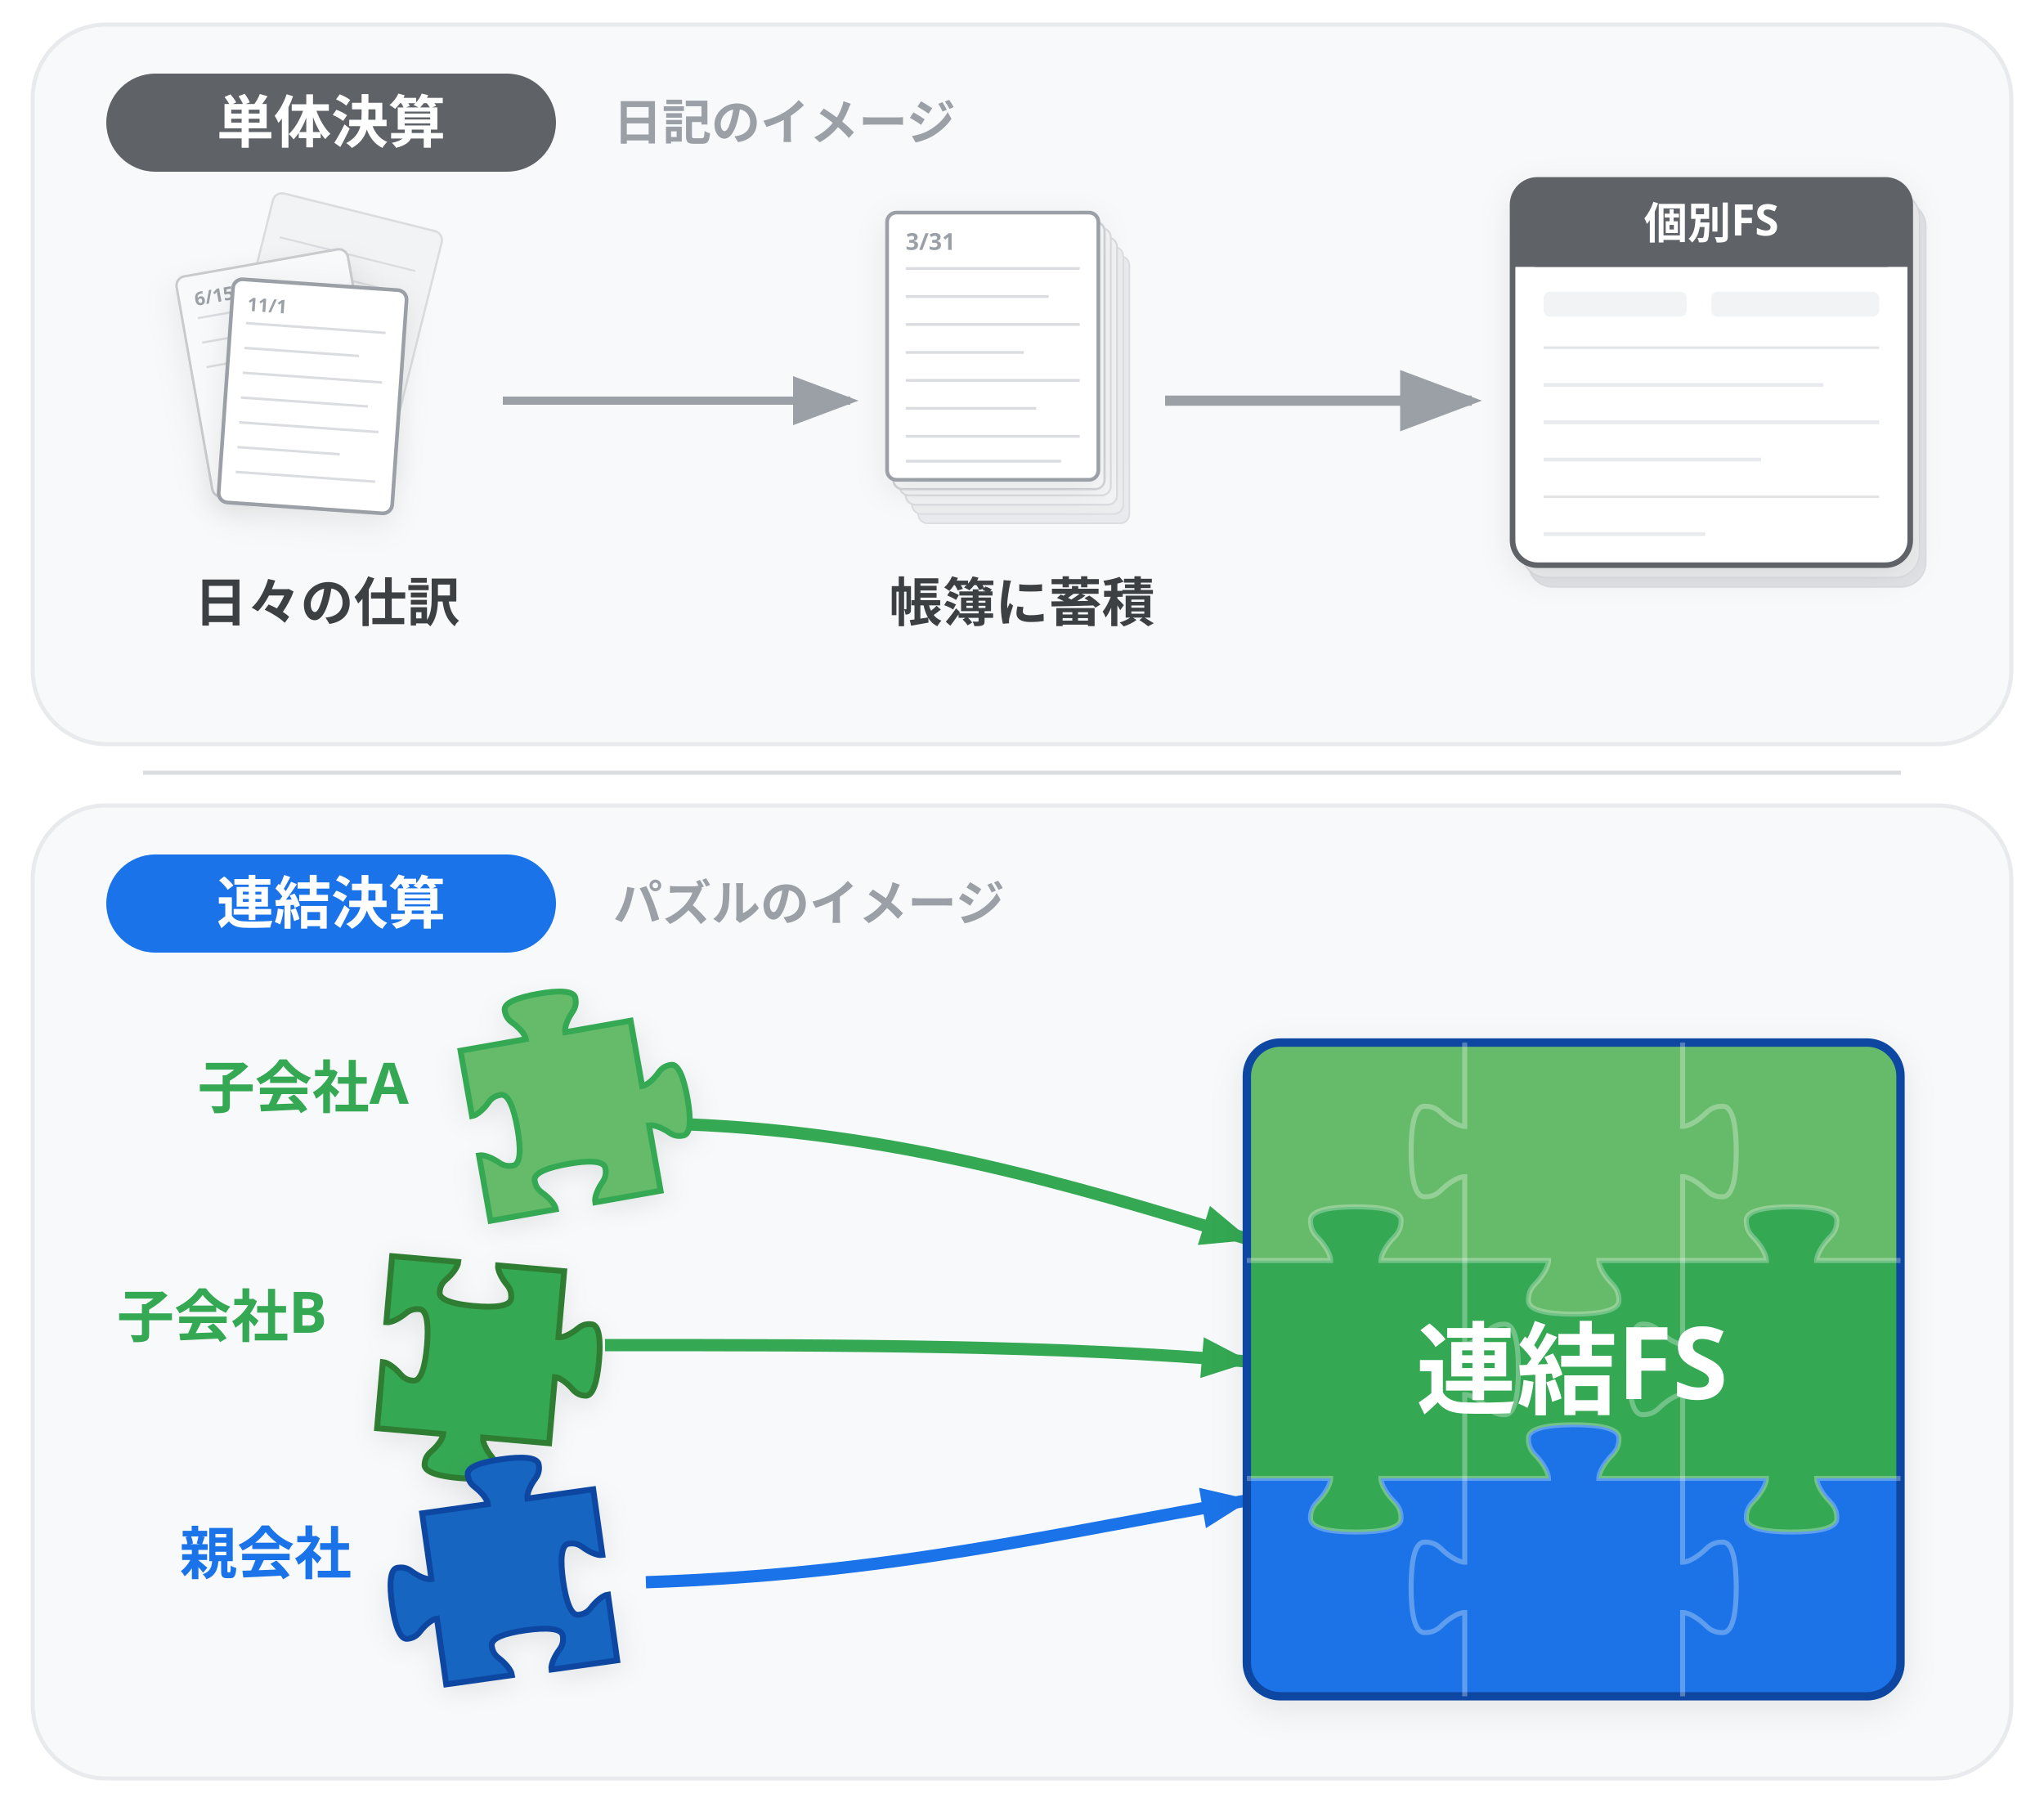
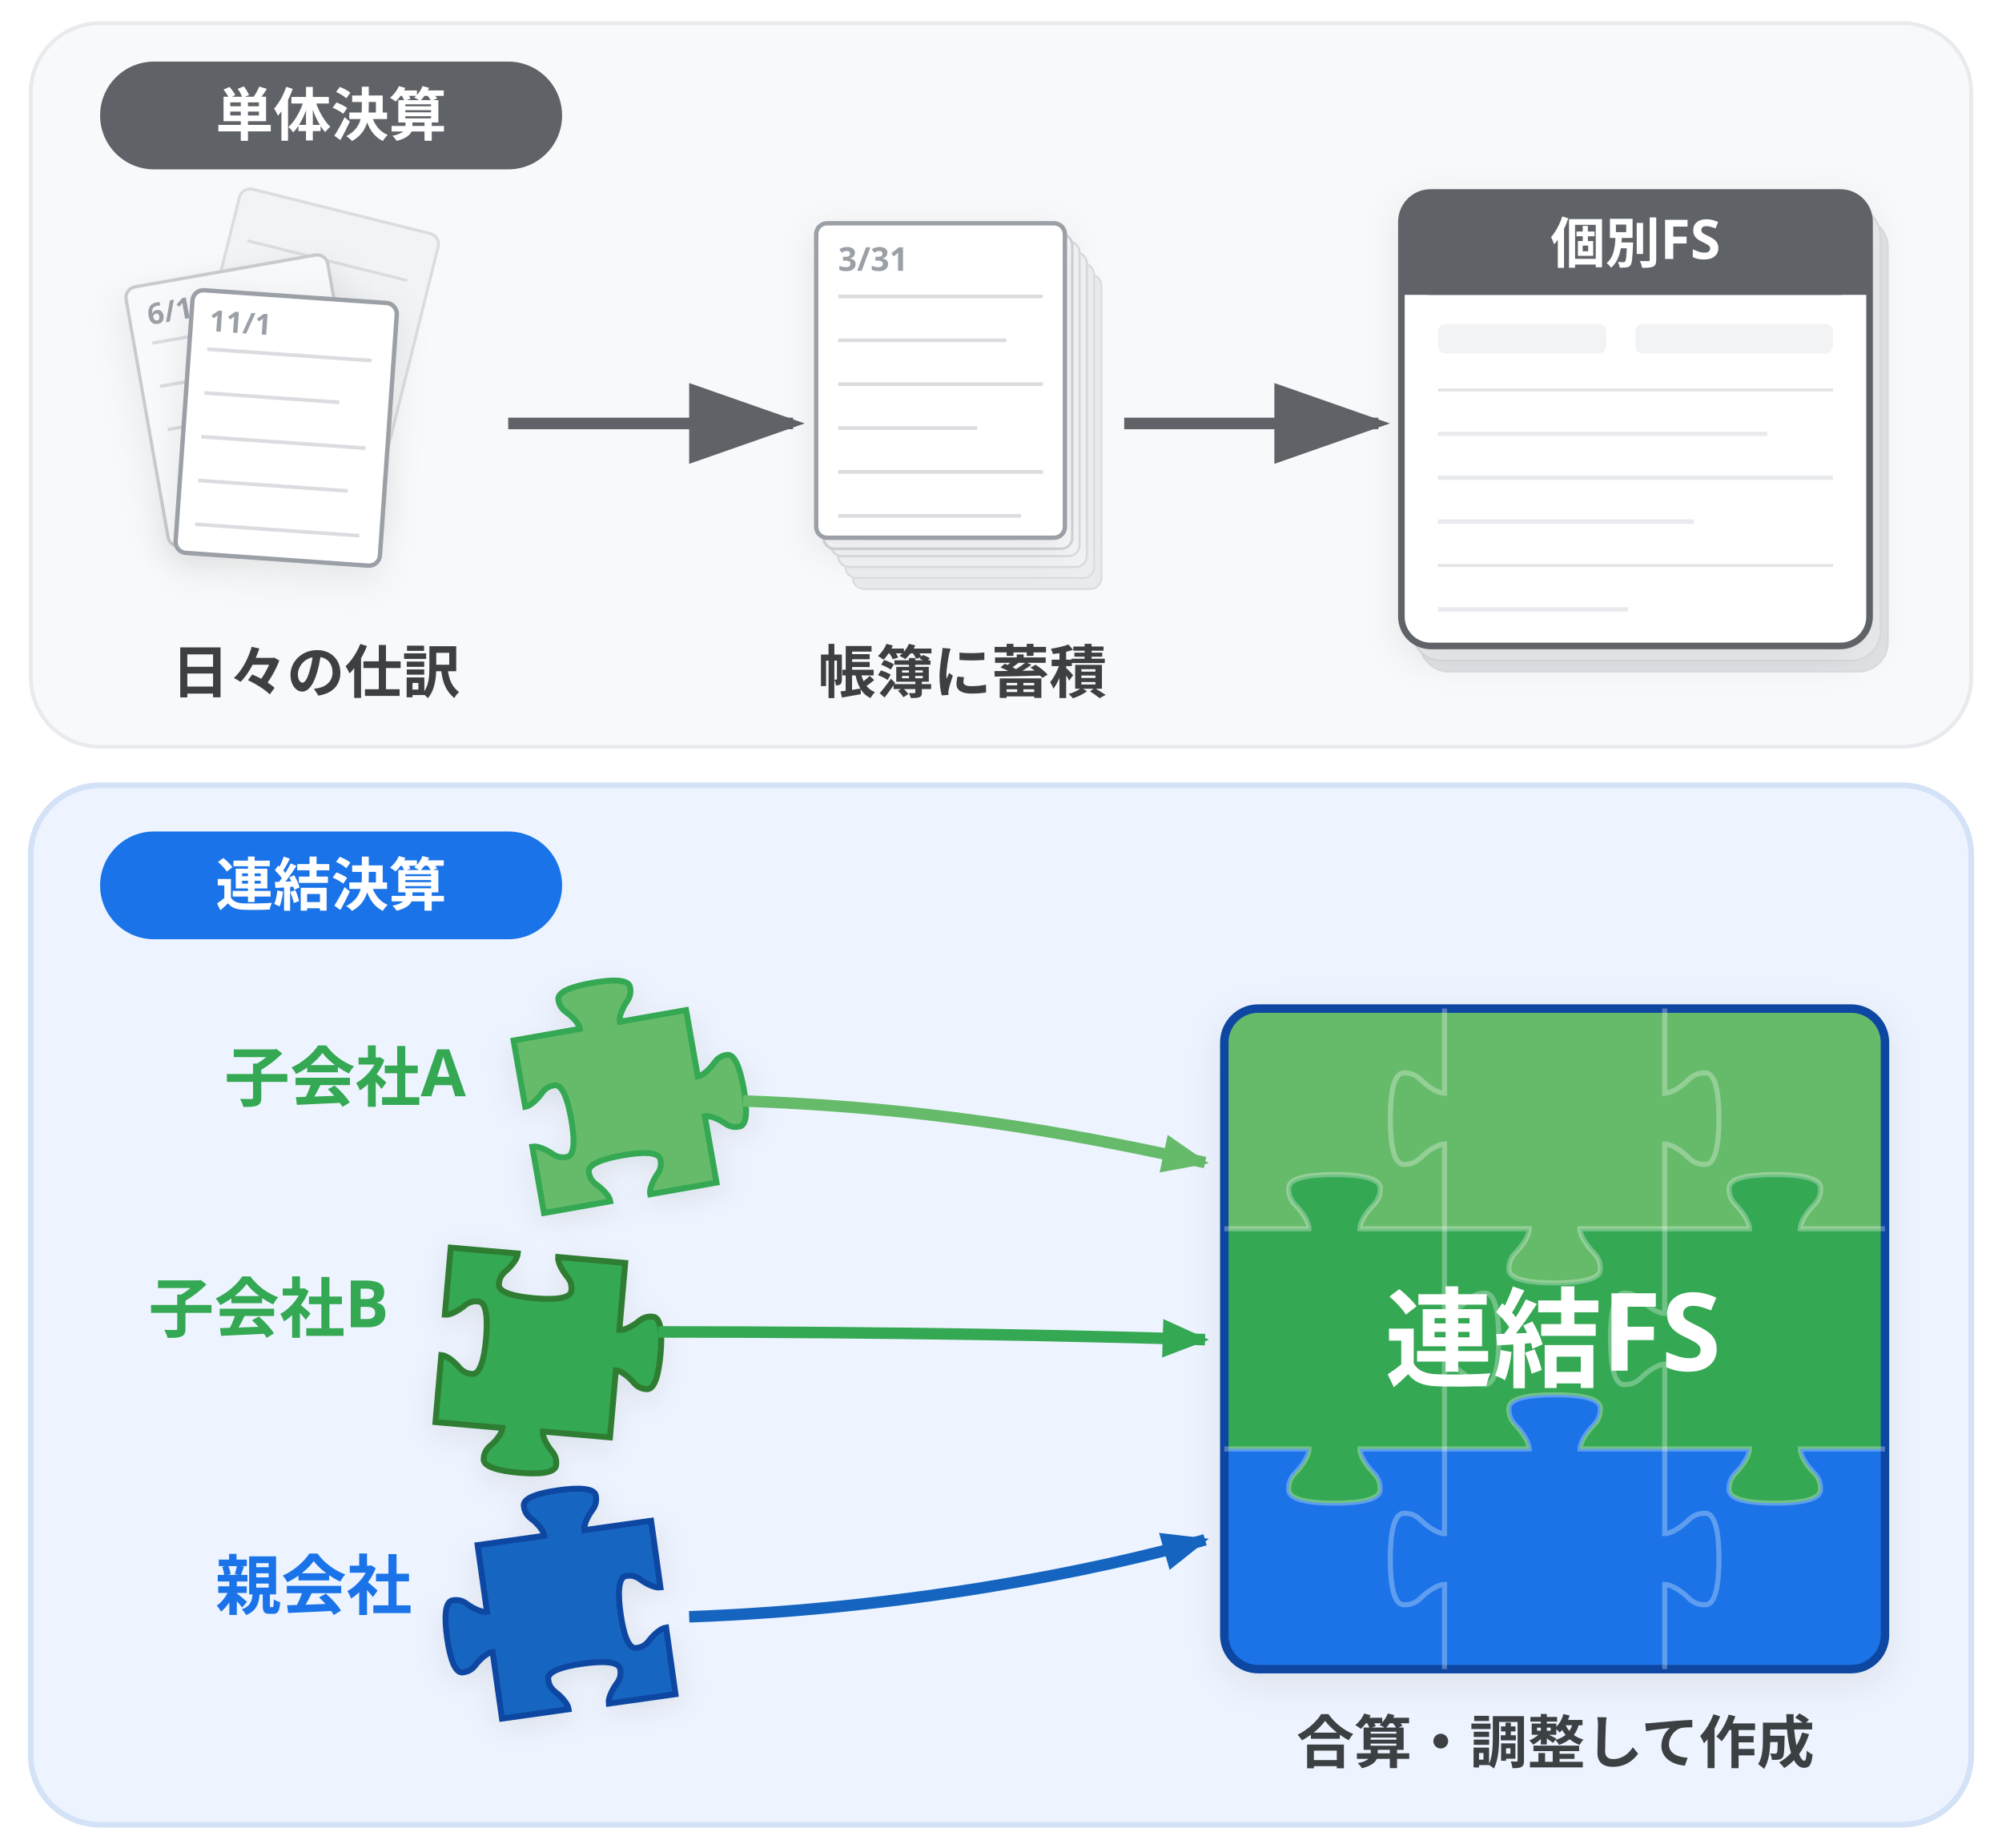
- <svg xmlns="http://www.w3.org/2000/svg" width="500" height="441" viewBox="0 0 500 441">
+ <svg xmlns="http://www.w3.org/2000/svg" width="520" height="480" viewBox="0 0 520 480">
  <defs>
    <style>
      .t { font-family: "Noto Sans JP", "Hiragino Sans", "Yu Gothic", "Meiryo", sans-serif; }
    </style>
    <filter id="s" x="-20%" y="-20%" width="140%" height="140%">
      <feDropShadow dx="0" dy="3" stdDeviation="5" flood-color="#202124" flood-opacity="0.08" />
    </filter>
-     <marker id="a" markerWidth="8" markerHeight="6" refX="7" refY="3" orient="auto">
-       <polygon points="0 0, 8 3, 0 6" fill="#9aa0a6" />
+     <marker id="a" markerWidth="10" markerHeight="7" refX="9" refY="3.5" orient="auto">
+       <polygon points="0 0, 10 3.5, 0 7" fill="#5f6368" />
    </marker>
    <marker id="ab" markerWidth="12" markerHeight="10" refX="11" refY="5" orient="auto" markerUnits="userSpaceOnUse">
      <polygon points="0 0, 12 5, 0 10" fill="#1a73e8" />
    </marker>
    <marker id="ag" markerWidth="12" markerHeight="10" refX="11" refY="5" orient="auto" markerUnits="userSpaceOnUse">
      <polygon points="0 0, 12 5, 0 10" fill="#34a853" />
+     </marker>
+     <marker id="alg" markerWidth="12" markerHeight="10" refX="11" refY="5" orient="auto" markerUnits="userSpaceOnUse">
+       <polygon points="0 0, 12 5, 0 10" fill="#66bb6a" />
+     </marker>
+     <marker id="adb" markerWidth="12" markerHeight="10" refX="11" refY="5" orient="auto" markerUnits="userSpaceOnUse">
+       <polygon points="0 0, 12 5, 0 10" fill="#1565c0" />
    </marker>
    <path id="pieceA" d="M0,0 H25 C25,-2 23,-5 21,-7 C19,-9 19,-11 19,-12 C19,-15 25,-16 32.5,-16 C40,-16 46,-15 46,-12 C46,-11 46,-9 44,-7 C42,-5 40,-2 40,0 H65 V25 C67,25 70,23 72,21 C74,19 76,19 77,19 C80,19 81,25 81,32.5 C81,40 80,46 77,46 C76,46 74,46 72,44 C70,42 67,40 65,40 V65 H40 C40,63 42,60 44,58 C46,56 46,54 46,53 C46,50 40,49 32.5,49 C25,49 19,50 19,53 C19,54 19,56 21,58 C23,60 25,63 25,65 H0 V40 C2,40 5,42 7,44 C9,46 11,46 12,46 C15,46 16,40 16,32.5 C16,25 15,19 12,19 C11,19 9,19 7,21 C5,23 2,25 0,25 V0 Z" />
    <path id="pieceB" d="M0,0 H25 C25,2 23,5 21,7 C19,9 19,11 19,12 C19,15 25,16 32.5,16 C40,16 46,15 46,12 C46,11 46,9 44,7 C42,5 40,2 40,0 H65 V25 C67,25 70,23 72,21 C74,19 76,19 77,19 C80,19 81,25 81,32.5 C81,40 80,46 77,46 C76,46 74,46 72,44 C70,42 67,40 65,40 V65 H40 C40,67 42,70 44,72 C46,74 46,76 46,77 C46,80 40,81 32.5,81 C25,81 19,80 19,77 C19,76 19,74 21,72 C23,70 25,67 25,65 H0 V40 C2,40 5,42 7,44 C9,46 11,46 12,46 C15,46 16,40 16,32.5 C16,25 15,19 12,19 C11,19 9,19 7,21 C5,23 2,25 0,25 V0 Z" />
    <path id="pieceC" d="M0,0 H25 C25,-2 23,-5 21,-7 C19,-9 19,-11 19,-12 C19,-15 25,-16 32.5,-16 C40,-16 46,-15 46,-12 C46,-11 46,-9 44,-7 C42,-5 40,-2 40,0 H65 V25 C63,25 60,23 58,21 C56,19 54,19 53,19 C50,19 49,25 49,32.5 C49,40 50,46 53,46 C54,46 56,46 58,44 C60,42 63,40 65,40 V65 H40 C40,63 42,60 44,58 C46,56 46,54 46,53 C46,50 40,49 32.5,49 C25,49 19,50 19,53 C19,54 19,56 21,58 C23,60 25,63 25,65 H0 V40 C-2,40 -5,42 -7,44 C-9,46 -11,46 -12,46 C-15,46 -16,40 -16,32.5 C-16,25 -15,19 -12,19 C-11,19 -9,19 -7,21 C-5,23 -2,25 0,25 V0 Z" />
    <linearGradient id="boardGrad" x1="0%" y1="0%" x2="100%" y2="100%">
      <stop offset="0%" stop-color="#1a73e8" />
      <stop offset="100%" stop-color="#1565c0" />
    </linearGradient>
    <clipPath id="boardClip">
      <rect width="195" height="195" rx="10" />
    </clipPath>
  </defs>
-   <rect width="500" height="441" fill="#ffffff" />
-   <rect x="8" y="6" width="484" height="176" rx="18" fill="#f8f9fa" stroke="#e8eaed" stroke-width="1" />
-   <rect x="26" y="18" width="110" height="24" rx="12" fill="#5f6368" />
-   <text class="t" x="81" y="30" text-anchor="middle" dominant-baseline="middle" font-size="14" font-weight="800" fill="#fff">単体決算</text>
-   <text class="t" x="150" y="30" dominant-baseline="middle" font-size="12" font-weight="700" fill="#9aa0a6">日記のイメージ</text>
-   <g transform="translate(49, 56) scale(0.76)">
+   <rect width="520" height="510" fill="#ffffff" />
+   <rect x="8" y="6" width="504" height="188" rx="18" fill="#f8f9fa" stroke="#e8eaed" stroke-width="1" />
+   <rect x="26" y="16" width="120" height="28" rx="14" fill="#5f6368" />
+   <text class="t" x="86" y="30" text-anchor="middle" dominant-baseline="middle" font-size="15" font-weight="800" fill="#fff">単体決算</text>
+   <g transform="translate(40, 60) scale(0.95)">
    <g transform="translate(14,-6) rotate(14, 30, 38)">
-       <rect width="56" height="72" rx="3" fill="#f1f3f4" stroke="#dadce0" stroke-width="0.7" />
-       <line x1="5" y1="14" x2="50" y2="14" stroke="#dadce0" stroke-width="0.6" />
-       <line x1="5" y1="22" x2="44" y2="22" stroke="#dadce0" stroke-width="0.6" />
+       <rect width="56" height="72" rx="3" fill="#f1f3f4" stroke="#dadce0" stroke-width="0.8" />
+       <line x1="5" y1="14" x2="50" y2="14" stroke="#dadce0" stroke-width="0.8" />
+       <line x1="5" y1="26" x2="44" y2="26" stroke="#dadce0" stroke-width="0.8" />
    </g>
    <g transform="translate(-2, 10) rotate(-10, 30, 38)" filter="url(#s)">
-       <rect width="56" height="72" rx="3" fill="#f8f9fa" stroke="#c8cacd" stroke-width="0.8" />
-       <text class="t" x="5" y="10" font-size="6" font-weight="700" fill="#9aa0a6">6/15</text>
-       <line x1="5" y1="14" x2="50" y2="14" stroke="#dadce0" stroke-width="0.7" />
-       <line x1="5" y1="22" x2="42" y2="22" stroke="#dadce0" stroke-width="0.7" />
-       <line x1="5" y1="30" x2="50" y2="30" stroke="#dadce0" stroke-width="0.7" />
+       <rect width="56" height="72" rx="3" fill="#f8f9fa" stroke="#c8cacd" stroke-width="0.9" />
+       <text class="t" x="5" y="11" font-size="8" font-weight="700" fill="#9aa0a6">6/15</text>
+       <line x1="5" y1="16" x2="50" y2="16" stroke="#dadce0" stroke-width="0.9" />
+       <line x1="5" y1="28" x2="42" y2="28" stroke="#dadce0" stroke-width="0.9" />
+       <line x1="5" y1="40" x2="50" y2="40" stroke="#dadce0" stroke-width="0.9" />
    </g>
    <g transform="translate(8, 18) rotate(4, 30, 38)" filter="url(#s)">
      <rect width="56" height="72" rx="3" fill="#fff" stroke="#9aa0a6" stroke-width="1.2" />
-       <text class="t" x="5" y="10" font-size="6" font-weight="700" fill="#9aa0a6">11/1</text>
-       <line x1="5" y1="14" x2="50" y2="14" stroke="#dadce0" stroke-width="0.8" />
-       <line x1="5" y1="22" x2="42" y2="22" stroke="#dadce0" stroke-width="0.8" />
-       <line x1="5" y1="30" x2="50" y2="30" stroke="#dadce0" stroke-width="0.8" />
-       <line x1="5" y1="38" x2="46" y2="38" stroke="#dadce0" stroke-width="0.8" />
-       <line x1="5" y1="46" x2="50" y2="46" stroke="#dadce0" stroke-width="0.8" />
-       <line x1="5" y1="54" x2="38" y2="54" stroke="#dadce0" stroke-width="0.8" />
-       <line x1="5" y1="62" x2="50" y2="62" stroke="#dadce0" stroke-width="0.8" />
+       <text class="t" x="5" y="11" font-size="8" font-weight="700" fill="#9aa0a6">11/1</text>
+       <line x1="5" y1="16" x2="50" y2="16" stroke="#dadce0" stroke-width="1.0" />
+       <line x1="5" y1="28" x2="42" y2="28" stroke="#dadce0" stroke-width="1.0" />
+       <line x1="5" y1="40" x2="50" y2="40" stroke="#dadce0" stroke-width="1.0" />
+       <line x1="5" y1="52" x2="46" y2="52" stroke="#dadce0" stroke-width="1.0" />
+       <line x1="5" y1="64" x2="50" y2="64" stroke="#dadce0" stroke-width="1.0" />
    </g>
  </g>
-   <text class="t" x="80" y="152" text-anchor="middle" font-size="13" font-weight="900" fill="#3c4043">日々の仕訳</text>
-   <line x1="123" y1="98" x2="208" y2="98" stroke="#9aa0a6" stroke-width="2" marker-end="url(#a)" />
-   <g transform="translate(217, 52) scale(0.76)">
+   <text class="t" x="82" y="180" text-anchor="middle" font-size="15" font-weight="900" fill="#3c4043">日々の仕訳</text>
+   <line x1="132" y1="110" x2="206" y2="110" stroke="#5f6368" stroke-width="3" marker-end="url(#a)" />
+   <g transform="translate(212, 58) scale(0.95)">
    <rect x="10" y="14" width="68" height="86" rx="3" fill="#e8eaed" stroke="#dadce0" stroke-width="0.5" />
    <rect x="8" y="11" width="68" height="86" rx="3" fill="#ecedef" stroke="#dadce0" stroke-width="0.5" />
    <rect x="6" y="8" width="68" height="86" rx="3" fill="#f1f3f4" stroke="#dadce0" stroke-width="0.6" />
    <rect x="4" y="5" width="68" height="86" rx="3" fill="#f4f5f6" stroke="#dadce0" stroke-width="0.6" />
    <rect x="2" y="3" width="68" height="86" rx="3" fill="#f8f9fa" stroke="#d2d4d8" stroke-width="0.7" />
    <g filter="url(#s)">
      <rect x="0" y="0" width="68" height="86" rx="3" fill="#fff" stroke="#9aa0a6" stroke-width="1.2" />
-       <text class="t" x="6" y="12" font-size="7.5" font-weight="700" fill="#9aa0a6">3/31</text>
-       <line x1="6" y1="18" x2="62" y2="18" stroke="#dadce0" stroke-width="0.9" />
-       <line x1="6" y1="27" x2="52" y2="27" stroke="#dadce0" stroke-width="0.9" />
-       <line x1="6" y1="36" x2="62" y2="36" stroke="#dadce0" stroke-width="0.9" />
-       <line x1="6" y1="45" x2="44" y2="45" stroke="#dadce0" stroke-width="0.9" />
-       <line x1="6" y1="54" x2="62" y2="54" stroke="#dadce0" stroke-width="0.9" />
-       <line x1="6" y1="63" x2="48" y2="63" stroke="#dadce0" stroke-width="0.9" />
-       <line x1="6" y1="72" x2="62" y2="72" stroke="#dadce0" stroke-width="0.9" />
-       <line x1="6" y1="80" x2="56" y2="80" stroke="#dadce0" stroke-width="0.9" />
+       <text class="t" x="6" y="13" font-size="9" font-weight="700" fill="#9aa0a6">3/31</text>
+       <line x1="6" y1="20" x2="62" y2="20" stroke="#dadce0" stroke-width="1.0" />
+       <line x1="6" y1="32" x2="52" y2="32" stroke="#dadce0" stroke-width="1.0" />
+       <line x1="6" y1="44" x2="62" y2="44" stroke="#dadce0" stroke-width="1.0" />
+       <line x1="6" y1="56" x2="44" y2="56" stroke="#dadce0" stroke-width="1.0" />
+       <line x1="6" y1="68" x2="62" y2="68" stroke="#dadce0" stroke-width="1.0" />
+       <line x1="6" y1="80" x2="56" y2="80" stroke="#dadce0" stroke-width="1.0" />
    </g>
  </g>
-   <text class="t" x="250" y="152" text-anchor="middle" font-size="13" font-weight="900" fill="#3c4043">帳簿に蓄積</text>
-   <line x1="285" y1="98" x2="360" y2="98" stroke="#9aa0a6" stroke-width="2.5" marker-end="url(#a)" />
-   <g transform="translate(370, 44) scale(0.76)">
+   <text class="t" x="250" y="180" text-anchor="middle" font-size="15" font-weight="900" fill="#3c4043">帳簿に蓄積</text>
+   <line x1="292" y1="110" x2="358" y2="110" stroke="#5f6368" stroke-width="3" marker-end="url(#a)" />
+   <g transform="translate(364, 50) scale(0.95)">
    <rect x="5" y="7" width="128" height="124" rx="8" fill="#e0e2e6" stroke="#dadce0" stroke-width="0.5" />
    <rect x="3" y="4" width="128" height="124" rx="8" fill="#ecedef" stroke="#dadce0" stroke-width="0.5" />
    <g filter="url(#s)">
      <rect x="0" y="0" width="128" height="124" rx="8" fill="#fff" stroke="#5f6368" stroke-width="1.8" />
      <rect x="0" y="0" width="128" height="28" rx="8" fill="#5f6368" />
      <rect x="0" y="16" width="128" height="12" fill="#5f6368" />
-       <text class="t" x="64" y="14" text-anchor="middle" dominant-baseline="middle" font-size="14" font-weight="800" fill="#fff">個別FS</text>
+       <text class="t" x="64" y="14" text-anchor="middle" dominant-baseline="middle" font-size="15" font-weight="800" fill="#fff">個別FS</text>
      <rect x="10" y="36" width="46" height="8" rx="2" fill="#f1f3f4" />
      <rect x="64" y="36" width="54" height="8" rx="2" fill="#f1f3f4" />
      <line x1="10" y1="54" x2="118" y2="54" stroke="#5f6368" stroke-width="0.8" opacity="0.18" />
      <line x1="10" y1="66" x2="100" y2="66" stroke="#e8eaed" stroke-width="1.2" />
      <line x1="10" y1="78" x2="118" y2="78" stroke="#e8eaed" stroke-width="1.2" />
      <line x1="10" y1="90" x2="80" y2="90" stroke="#e8eaed" stroke-width="1.2" />
      <line x1="10" y1="102" x2="118" y2="102" stroke="#5f6368" stroke-width="0.8" opacity="0.18" />
      <line x1="10" y1="114" x2="62" y2="114" stroke="#e8eaed" stroke-width="1.2" />
    </g>
  </g>
-   <line x1="35" y1="189" x2="465" y2="189" stroke="#dadce0" stroke-width="1" />
-   <rect x="8" y="197" width="484" height="238" rx="18" fill="#f8f9fa" stroke="#e8eaed" stroke-width="1" />
-   <rect x="26" y="209" width="110" height="24" rx="12" fill="#1a73e8" />
-   <text class="t" x="81" y="221" text-anchor="middle" dominant-baseline="middle" font-size="14" font-weight="800" fill="#fff">連結決算</text>
-   <text class="t" x="150" y="221" dominant-baseline="middle" font-size="12" font-weight="700" fill="#9aa0a6">パズルのイメージ</text>
-   <text class="t" x="100" y="271" text-anchor="end" font-size="14" font-weight="900" fill="#34a853">子会社A</text>
-   <g transform="translate(116, 253) scale(0.65) rotate(-10, 32.5, 32.5)" filter="url(#s)">
+   <rect x="8" y="204" width="504" height="270" rx="18" fill="#eef4ff" stroke="#d4e2f7" stroke-width="1.5" />
+   <rect x="26" y="216" width="120" height="28" rx="14" fill="#1a73e8" />
+   <text class="t" x="86" y="230" text-anchor="middle" dominant-baseline="middle" font-size="15" font-weight="800" fill="#fff">連結決算</text>
+   <text class="t" x="121" y="286" text-anchor="end" font-size="17" font-weight="900" fill="#34a853">子会社A</text>
+   <g transform="translate(137, 266) scale(0.70) rotate(-10, 32.5, 32.5)" filter="url(#s)">
    <use href="#pieceA" fill="#66bb6a" stroke="#34a853" stroke-width="2.2" />
  </g>
-   <text class="t" x="80" y="327" text-anchor="end" font-size="14" font-weight="900" fill="#34a853">子会社B</text>
-   <g transform="translate(94, 309) scale(0.65) rotate(5, 32.5, 32.5)" filter="url(#s)">
+   <text class="t" x="101" y="346" text-anchor="end" font-size="17" font-weight="900" fill="#34a853">子会社B</text>
+   <g transform="translate(115, 326) scale(0.70) rotate(5, 32.5, 32.5)" filter="url(#s)">
    <use href="#pieceB" fill="#34a853" stroke="#2e7d32" stroke-width="2.2" />
  </g>
-   <text class="t" x="86" y="385" text-anchor="end" font-size="14" font-weight="900" fill="#1a73e8">親会社</text>
-   <g transform="translate(106, 367) scale(0.65) rotate(-8, 32.5, 32.5)" filter="url(#s)">
+   <text class="t" x="107" y="418" text-anchor="end" font-size="17" font-weight="900" fill="#1a73e8">親会社</text>
+   <g transform="translate(127, 398) scale(0.70) rotate(-8, 32.5, 32.5)" filter="url(#s)">
    <use href="#pieceC" fill="#1565c0" stroke="#0d47a1" stroke-width="2.2" />
  </g>
-   <path d="M168,275 C218,277 260,289 305,303" fill="none" stroke="#34a853" stroke-width="3" marker-end="url(#ag)" />
-   <path d="M148,329 C208,329 258,329 305,333" fill="none" stroke="#34a853" stroke-width="3" marker-end="url(#ag)" />
-   <path d="M158,387 C218,385 258,375 305,367" fill="none" stroke="#1a73e8" stroke-width="3" marker-end="url(#ab)" />
-   <g transform="translate(305, 255) scale(0.82)" filter="url(#s)">
+   <path d="M193,286 C248,288 285,296 313,302" fill="none" stroke="#66bb6a" stroke-width="3" marker-end="url(#alg)" />
+   <path d="M171,346 C232,346 282,347 313,348" fill="none" stroke="#34a853" stroke-width="3" marker-end="url(#ag)" />
+   <path d="M179,420 C235,418 285,408 313,400" fill="none" stroke="#1565c0" stroke-width="3" marker-end="url(#adb)" />
+   <g transform="translate(318, 262) scale(0.88)" filter="url(#s)">
    <g clip-path="url(#boardClip)">
      <rect x="0" y="0" width="195" height="195" fill="#66bb6a" />
      <path d="M0,65 H25 C25,63 23,60 21,58 C19,56 19,54 19,53 C19,50 25,49 32.5,49 C40,49 46,50 46,53 C46,54 46,56 44,58 C42,60 40,63 40,65 H90 C90,67 88,70 86,72 C84,74 84,76 84,77 C84,80 90,81 97.5,81 C105,81 111,80 111,77 C111,76 111,74 109,72 C107,70 105,67 105,65 H155 C155,63 153,60 151,58 C149,56 149,54 149,53 C149,50 155,49 162.5,49 C170,49 176,50 176,53 C176,54 176,56 174,58 C172,60 170,63 170,65 H195 L195,195 L0,195 Z" fill="#34a853" />
      <path d="M0,130 H25 C25,132 23,135 21,137 C19,139 19,141 19,142 C19,145 25,146 32.5,146 C40,146 46,145 46,142 C46,141 46,139 44,137 C42,135 40,132 40,130 H90 C90,128 88,125 86,123 C84,121 84,119 84,118 C84,115 90,114 97.5,114 C105,114 111,115 111,118 C111,119 111,121 109,123 C107,125 105,128 105,130 H155 C155,132 153,135 151,137 C149,139 149,141 149,142 C149,145 155,146 162.5,146 C170,146 176,145 176,142 C176,141 176,139 174,137 C172,135 170,132 170,130 H195 L195,195 L0,195 Z" fill="#1a73e8" />
    </g>
    <rect x="0" y="0" width="195" height="195" rx="10" fill="none" stroke="#0d47a1" stroke-width="2.5" />
    <path d="M0,65 H25 C25,63 23,60 21,58 C19,56 19,54 19,53 C19,50 25,49 32.5,49 C40,49 46,50 46,53 C46,54 46,56 44,58 C42,60 40,63 40,65 H90 C90,67 88,70 86,72 C84,74 84,76 84,77 C84,80 90,81 97.5,81 C105,81 111,80 111,77 C111,76 111,74 109,72 C107,70 105,67 105,65 H155 C155,63 153,60 151,58 C149,56 149,54 149,53 C149,50 155,49 162.5,49 C170,49 176,50 176,53 C176,54 176,56 174,58 C172,60 170,63 170,65 H195" fill="none" stroke="#fff" stroke-width="1.5" opacity="0.3" />
    <path d="M0,130 H25 C25,132 23,135 21,137 C19,139 19,141 19,142 C19,145 25,146 32.5,146 C40,146 46,145 46,142 C46,141 46,139 44,137 C42,135 40,132 40,130 H90 C90,128 88,125 86,123 C84,121 84,119 84,118 C84,115 90,114 97.5,114 C105,114 111,115 111,118 C111,119 111,121 109,123 C107,125 105,128 105,130 H155 C155,132 153,135 151,137 C149,139 149,141 149,142 C149,145 155,146 162.5,146 C170,146 176,145 176,142 C176,141 176,139 174,137 C172,135 170,132 170,130 H195" fill="none" stroke="#fff" stroke-width="1.5" opacity="0.3" />
    <path d="M65,0 V25 C63,25 60,23 58,21 C56,19 54,19 53,19 C50,19 49,25 49,32.5 C49,40 50,46 53,46 C54,46 56,46 58,44 C60,42 63,40 65,40 V90 C67,90 70,88 72,86 C74,84 76,84 77,84 C80,84 81,90 81,97.5 C81,105 80,111 77,111 C76,111 74,111 72,109 C70,107 67,105 65,105 V155 C63,155 60,153 58,151 C56,149 54,149 53,149 C50,149 49,155 49,162.5 C49,170 50,176 53,176 C54,176 56,176 58,174 C60,172 63,170 65,170 V195" fill="none" stroke="#fff" stroke-width="1.5" opacity="0.3" />
    <path d="M130,0 V25 C132,25 135,23 137,21 C139,19 141,19 142,19 C145,19 146,25 146,32.5 C146,40 145,46 142,46 C141,46 139,46 137,44 C135,42 132,40 130,40 V90 C128,90 125,88 123,86 C121,84 119,84 118,84 C115,84 114,90 114,97.5 C114,105 115,111 118,111 C119,111 121,111 123,109 C125,107 128,105 130,105 V155 C132,155 135,153 137,151 C139,149 141,149 142,149 C145,149 146,155 146,162.5 C146,170 145,176 142,176 C141,176 139,176 137,174 C135,172 132,170 130,170 V195" fill="none" stroke="#fff" stroke-width="1.5" opacity="0.3" />
-     <text class="t" x="97" y="98" text-anchor="middle" dominant-baseline="middle" font-size="30" font-weight="900" fill="#fff">連結FS</text>
+     <text class="t" x="97" y="98" text-anchor="middle" dominant-baseline="middle" font-size="32" font-weight="900" fill="#fff">連結FS</text>
  </g>
+   <text class="t" x="404" y="458" text-anchor="middle" font-size="15" font-weight="900" fill="#3c4043">合算・調整して作成</text>
</svg>
